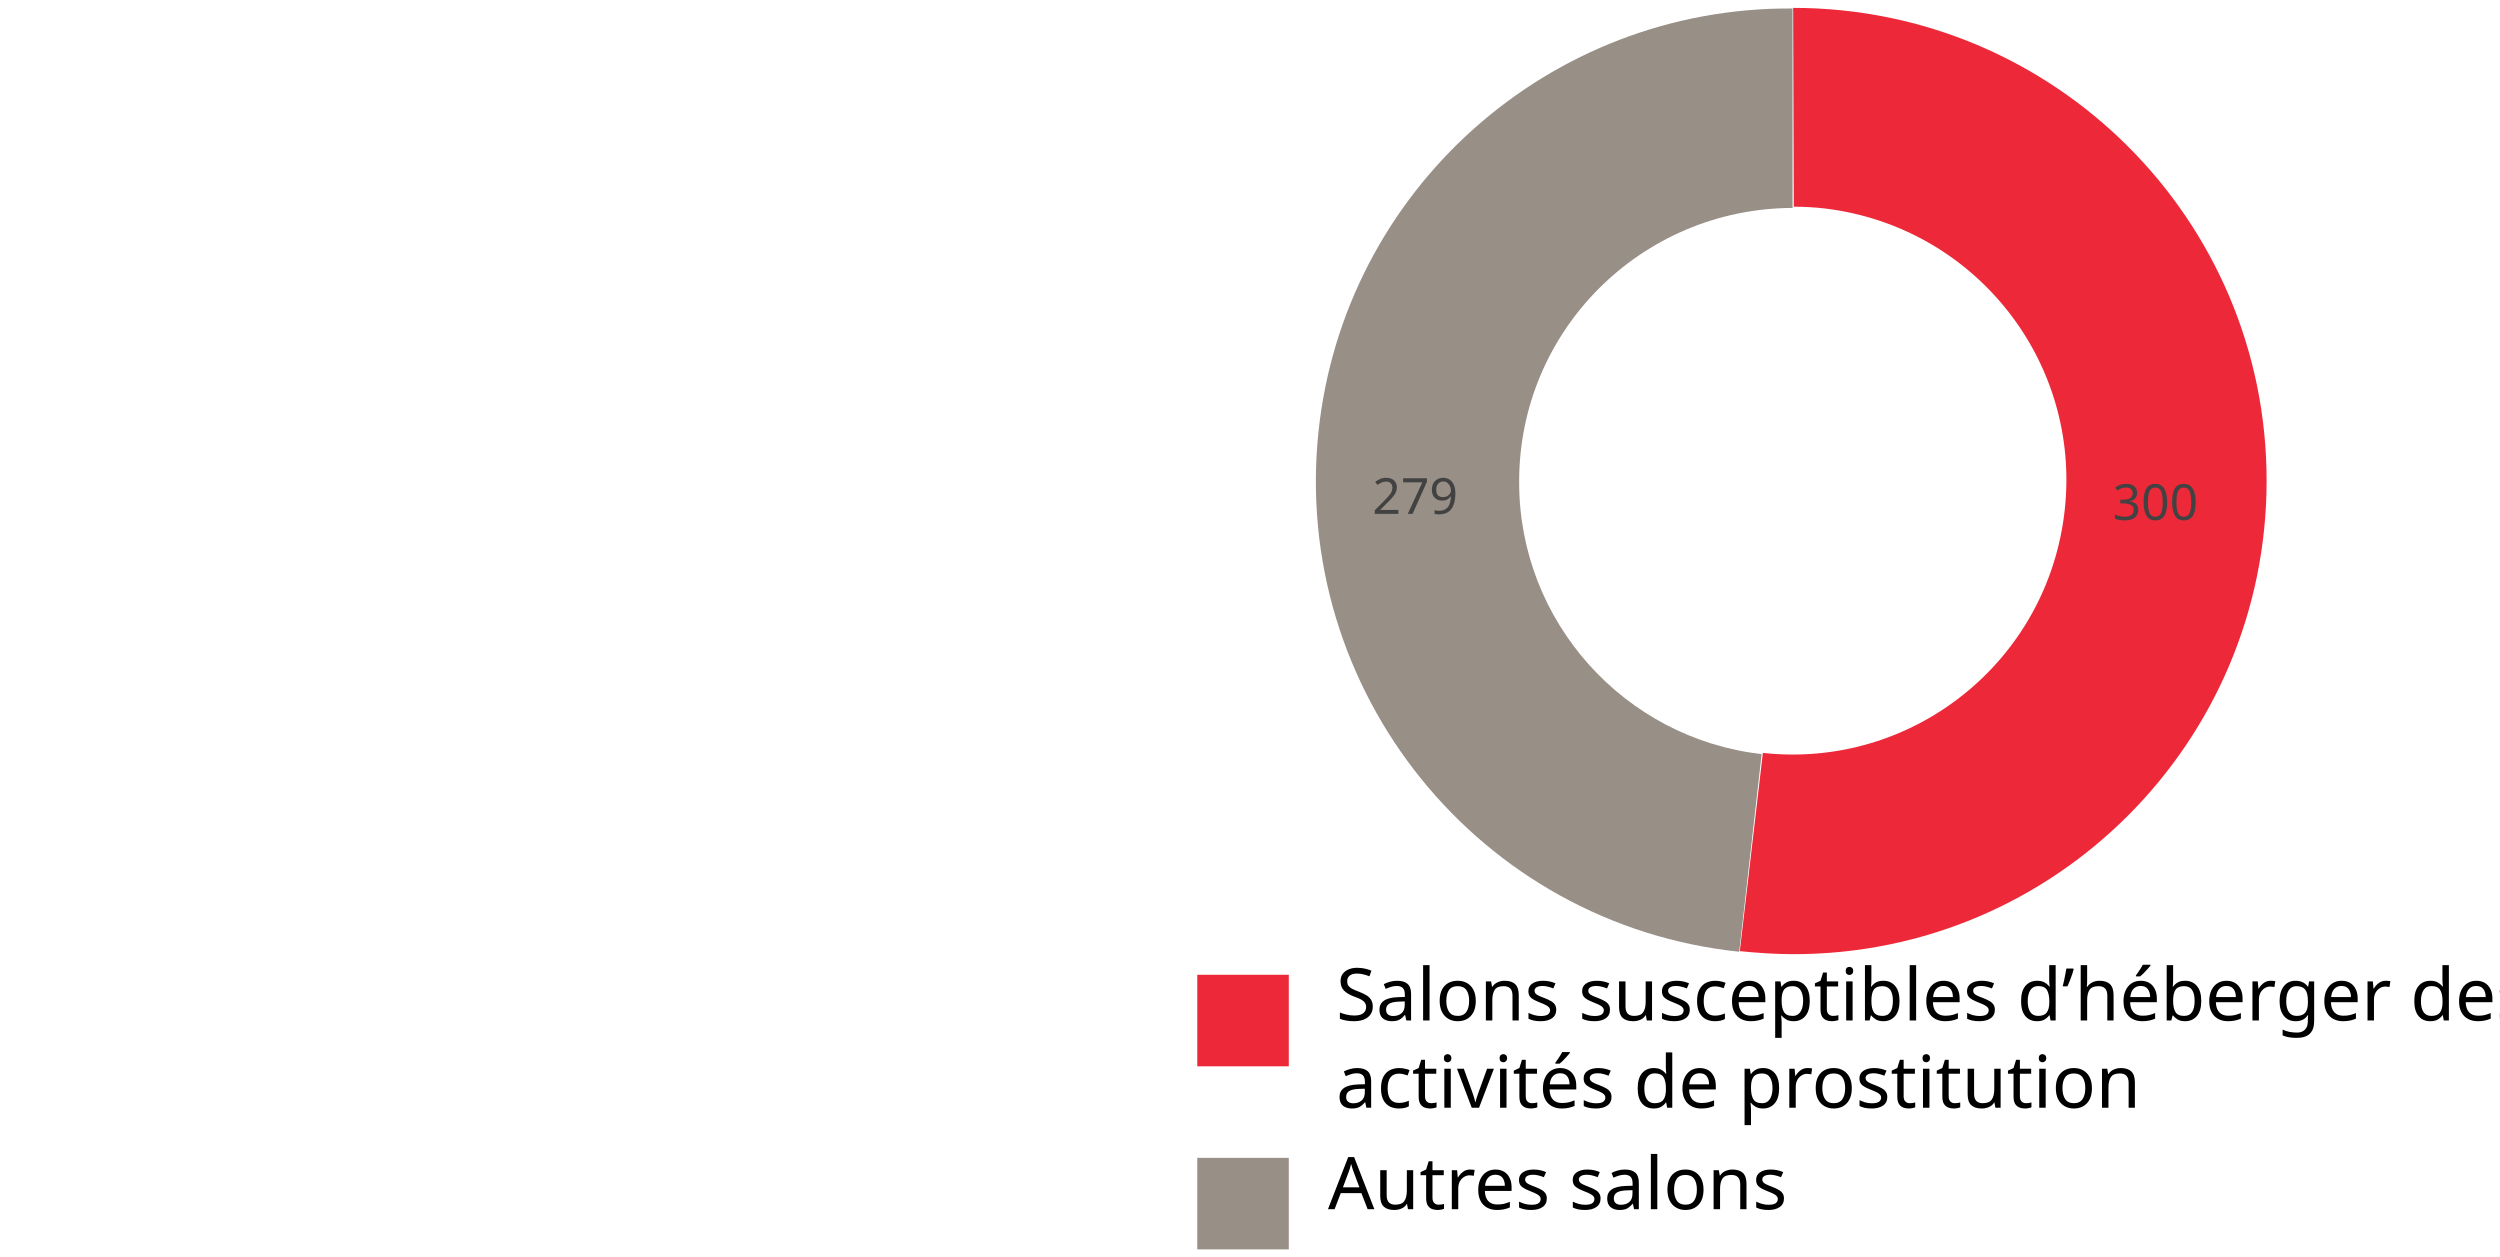
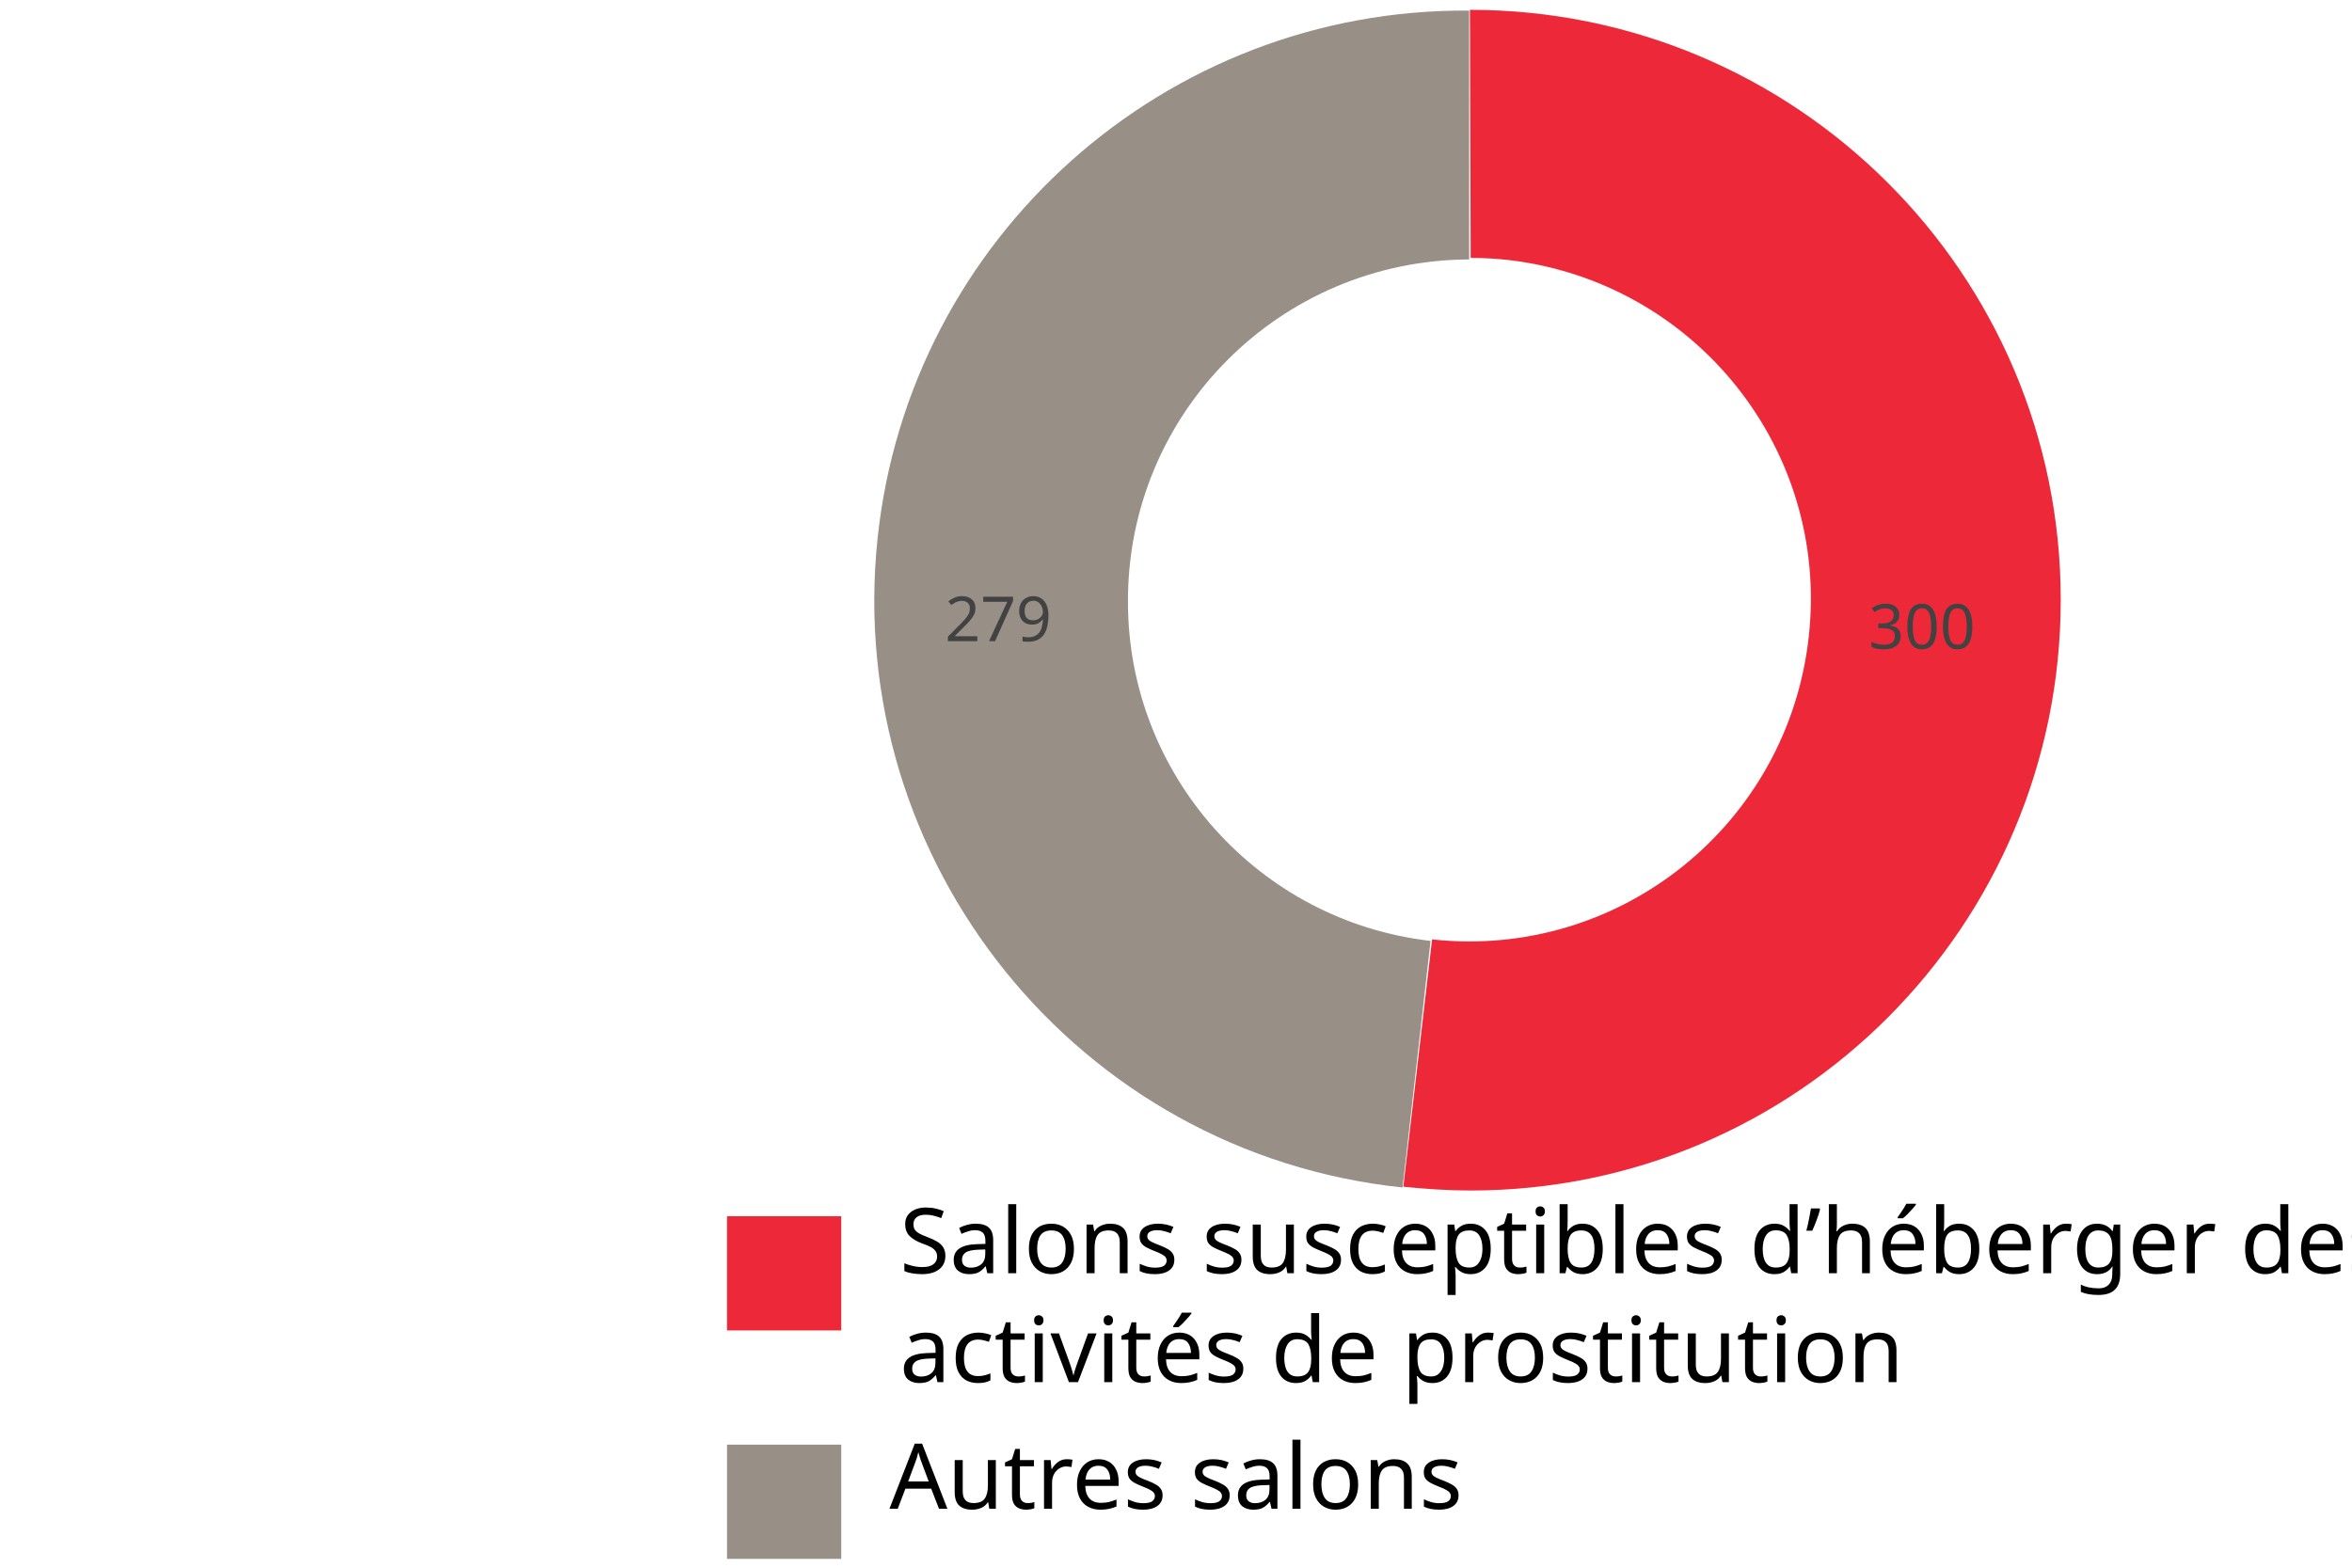
- <svg xmlns="http://www.w3.org/2000/svg" version="1.1" id="Calque_1" x="0px" y="0px" viewBox="0 0 412.4 207.2" style="enable-background:new 0 0 412.4 207.2;" xml:space="preserve">
+ <svg xmlns="http://www.w3.org/2000/svg" version="1.1" id="Calque_1" x="0px" y="0px" viewBox="0 0 310.9 207.2" style="enable-background:new 0 0 310.9 207.2;" xml:space="preserve">
  <style type="text/css">
	.st0{fill:#ED2939;}
	.st1{fill:#988F86;}
	.st2{fill:none;}
	.st3{fill:#424242;}
	.st4{font-family:'Roboto-Regular';}
	.st5{font-size:8.225px;}
	.st6{font-size:12px;}
</style>
-   <path class="st0" d="M295.8,1.3c43.1,0,78.1,34.9,78.1,78c0,43.1-34.9,78.1-78,78.1c-3,0-6-0.2-8.9-0.5l3.8-32.7  c24.8,2.7,47.1-15.2,49.8-40.1c2.7-24.6-14.9-46.7-39.5-49.7c-1.7-0.2-3.4-0.3-5.2-0.3L295.8,1.3L295.8,1.3z" />
-   <path class="st1" d="M286.9,157c-42.9-4.5-73.9-43-69.4-85.8c4.2-39.9,38.1-70.1,78.2-69.8v32.9c-25,0.1-45.2,20.3-45.1,45.3  c0,22.9,17.3,42.2,40,44.8L286.9,157z" />
-   <rect x="348.5" y="78.7" class="st2" width="13.9" height="9.3" />
-   <text transform="matrix(1 0 0 1 348.4971 85.7702)" class="st3 st4 st5">300</text>
-   <rect x="226.4" y="77.7" class="st2" width="13.9" height="9.3" />
-   <text transform="matrix(1 0 0 1 226.3931 84.7702)" class="st3 st4 st5">279</text>
-   <rect x="197.5" y="160.8" class="st0" width="15.1" height="15.1" />
-   <rect x="197.5" y="191" class="st1" width="15.1" height="15.1" />
-   <text transform="matrix(1 0 0 1 220.4199 168.3339)">
+   <path class="st0" d="M194.3,1.3c43.1,0,78.1,34.9,78.1,78c0,43.1-34.9,78.1-78,78.1c-3,0-6-0.2-8.9-0.5l3.8-32.7  c24.8,2.7,47.1-15.2,49.8-40.1c2.7-24.6-14.9-46.7-39.5-49.7c-1.7-0.2-3.4-0.3-5.2-0.3L194.3,1.3L194.3,1.3z" />
+   <path class="st1" d="M185.4,157c-42.9-4.5-73.9-43-69.4-85.8c4.2-39.9,38.1-70.1,78.2-69.8v32.9c-25,0.1-45.2,20.3-45.1,45.3  c0,22.9,17.3,42.2,40,44.8L185.4,157z" />
+   <rect x="247" y="78.7" class="st2" width="13.9" height="9.3" />
+   <text transform="matrix(1 0 0 1 247.0115 85.7702)" class="st3 st4 st5">300</text>
+   <rect x="124.9" y="77.7" class="st2" width="13.9" height="9.3" />
+   <text transform="matrix(1 0 0 1 124.9075 84.7702)" class="st3 st4 st5">279</text>
+   <rect x="96.1" y="160.8" class="st0" width="15.1" height="15.1" />
+   <rect x="96.1" y="191" class="st1" width="15.1" height="15.1" />
+   <text transform="matrix(1 0 0 1 118.9344 168.3339)">
    <tspan x="0" y="0" class="st4 st6">Salons susceptibles d’héberger des </tspan>
    <tspan x="0" y="14.4" class="st4 st6">activités de prostitution</tspan>
  </text>
-   <rect x="219.1" y="190.5" class="st2" width="138.2" height="12.7" />
-   <text transform="matrix(1 0 0 1 219.0605 199.4736)" class="st4 st6">Autres salons</text>
+   <rect x="117.6" y="190.5" class="st2" width="138.2" height="12.7" />
+   <text transform="matrix(1 0 0 1 117.575 199.4736)" class="st4 st6">Autres salons</text>
</svg>
